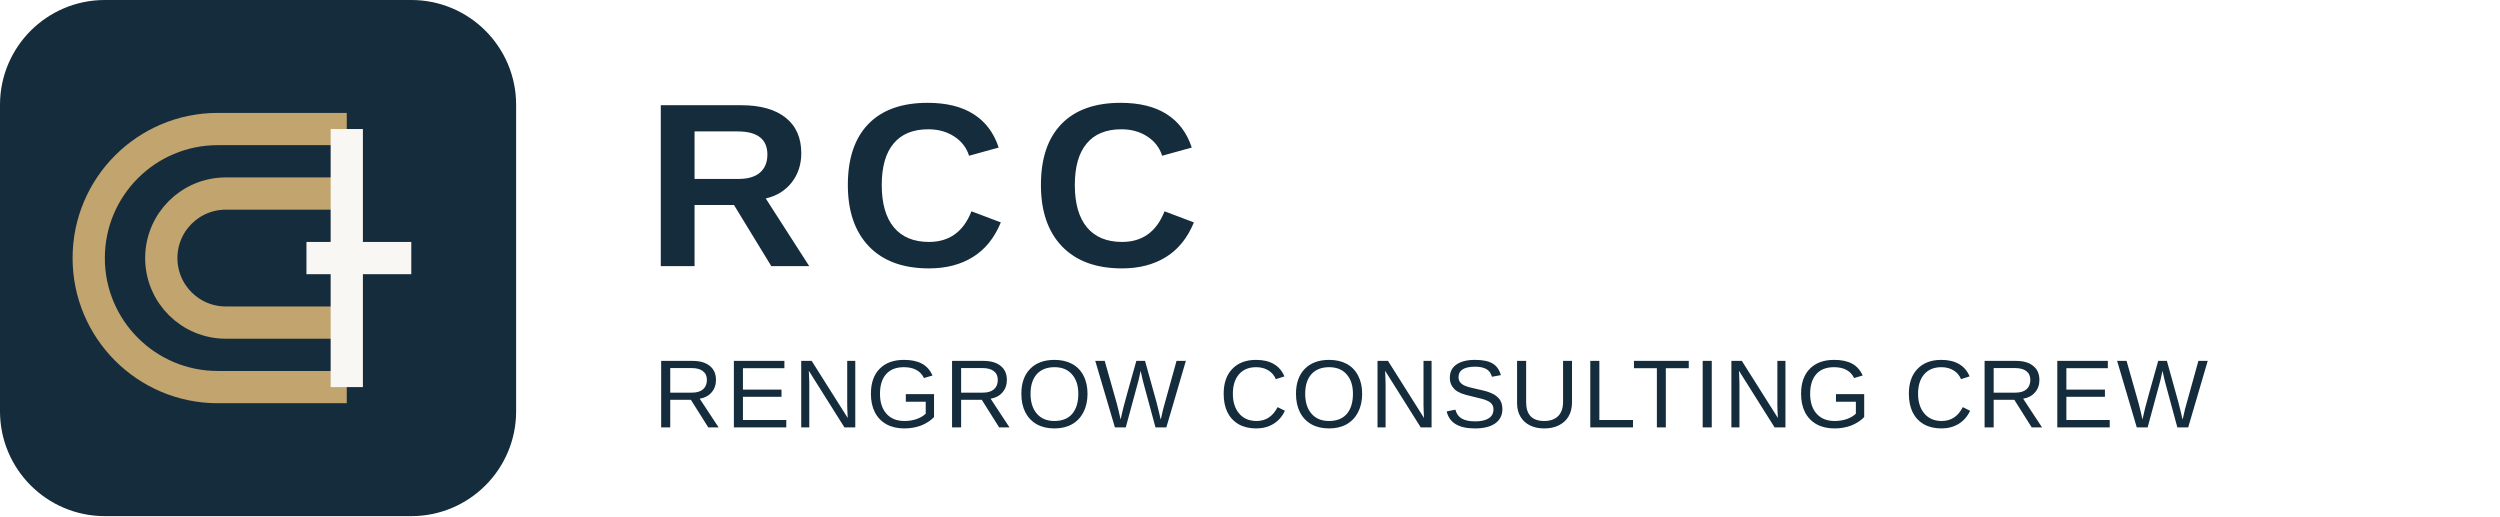
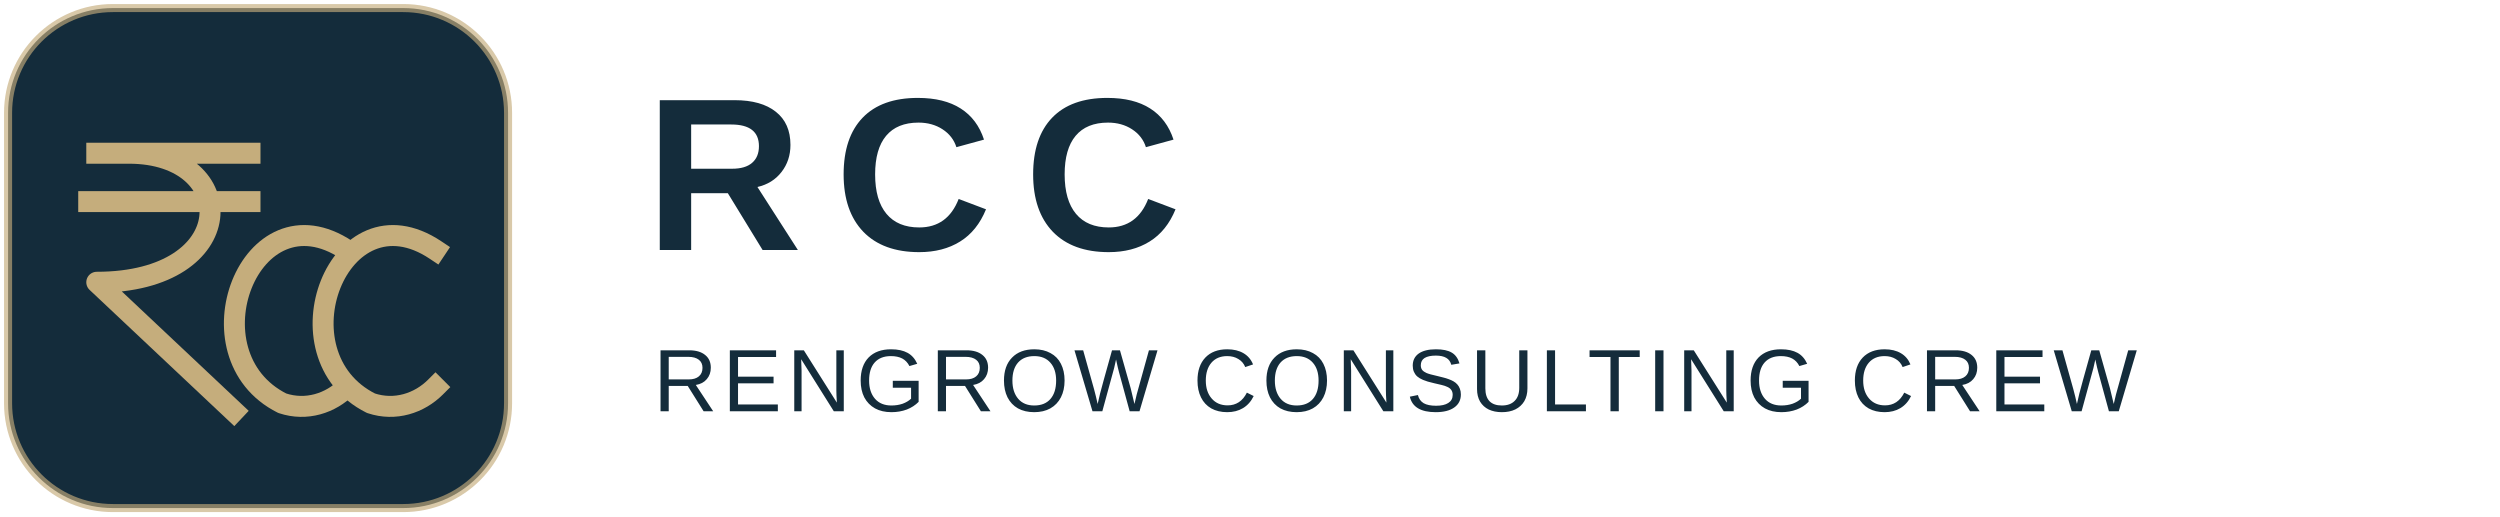
<svg xmlns="http://www.w3.org/2000/svg" width="310" height="64" viewBox="0 0 310 64" role="img" aria-label="RCC — Rengrow Consulting Crew">
-   <rect width="64" height="64" rx="13" fill="#142c3b" />
-   <path d="M43 16H27a16 16 0 0 0 0 32h16M43 24H28a8 8 0 0 0 0 16h15" fill="none" stroke="#c2a46f" stroke-width="4" />
-   <path d="M43 16v32M38 32h13" stroke="#f8f7f3" stroke-width="4" />
-   <g fill="#142c3b" font-family="Arial,sans-serif">
-     <text x="80" y="33" font-size="29" font-weight="700" letter-spacing="3">RCC</text>
-     <text x="81" y="53" font-size="12" letter-spacing=".35">RENGROW CONSULTING CREW</text>
+   <rect x="1" y="1" width="62" height="62" rx="13" fill="#142c3b" stroke="#c5ad7c" stroke-opacity=".65" stroke-width="1" />
+   <g fill="none" stroke="#c5ad7c" stroke-width="2.6" stroke-linecap="square" stroke-linejoin="round">
+     <path d="M12 19h19M11 25h20M16 19c14 0 14 16-4 16l17 16" />
+     <path d="M43 31c-12-8-20 13-8 19 3 1 6 0 8-2M54 31c-12-8-20 13-8 19 3 1 6 0 8-2" />
+   </g>
+   <g fill="#142c3b" font-family="Arial,Helvetica,sans-serif">
+     <text x="80" y="31" font-size="27" font-weight="600" letter-spacing="4">RCC</text>
+     <text x="81" y="51" font-size="11" letter-spacing=".65">RENGROW CONSULTING CREW</text>
  </g>
</svg>
